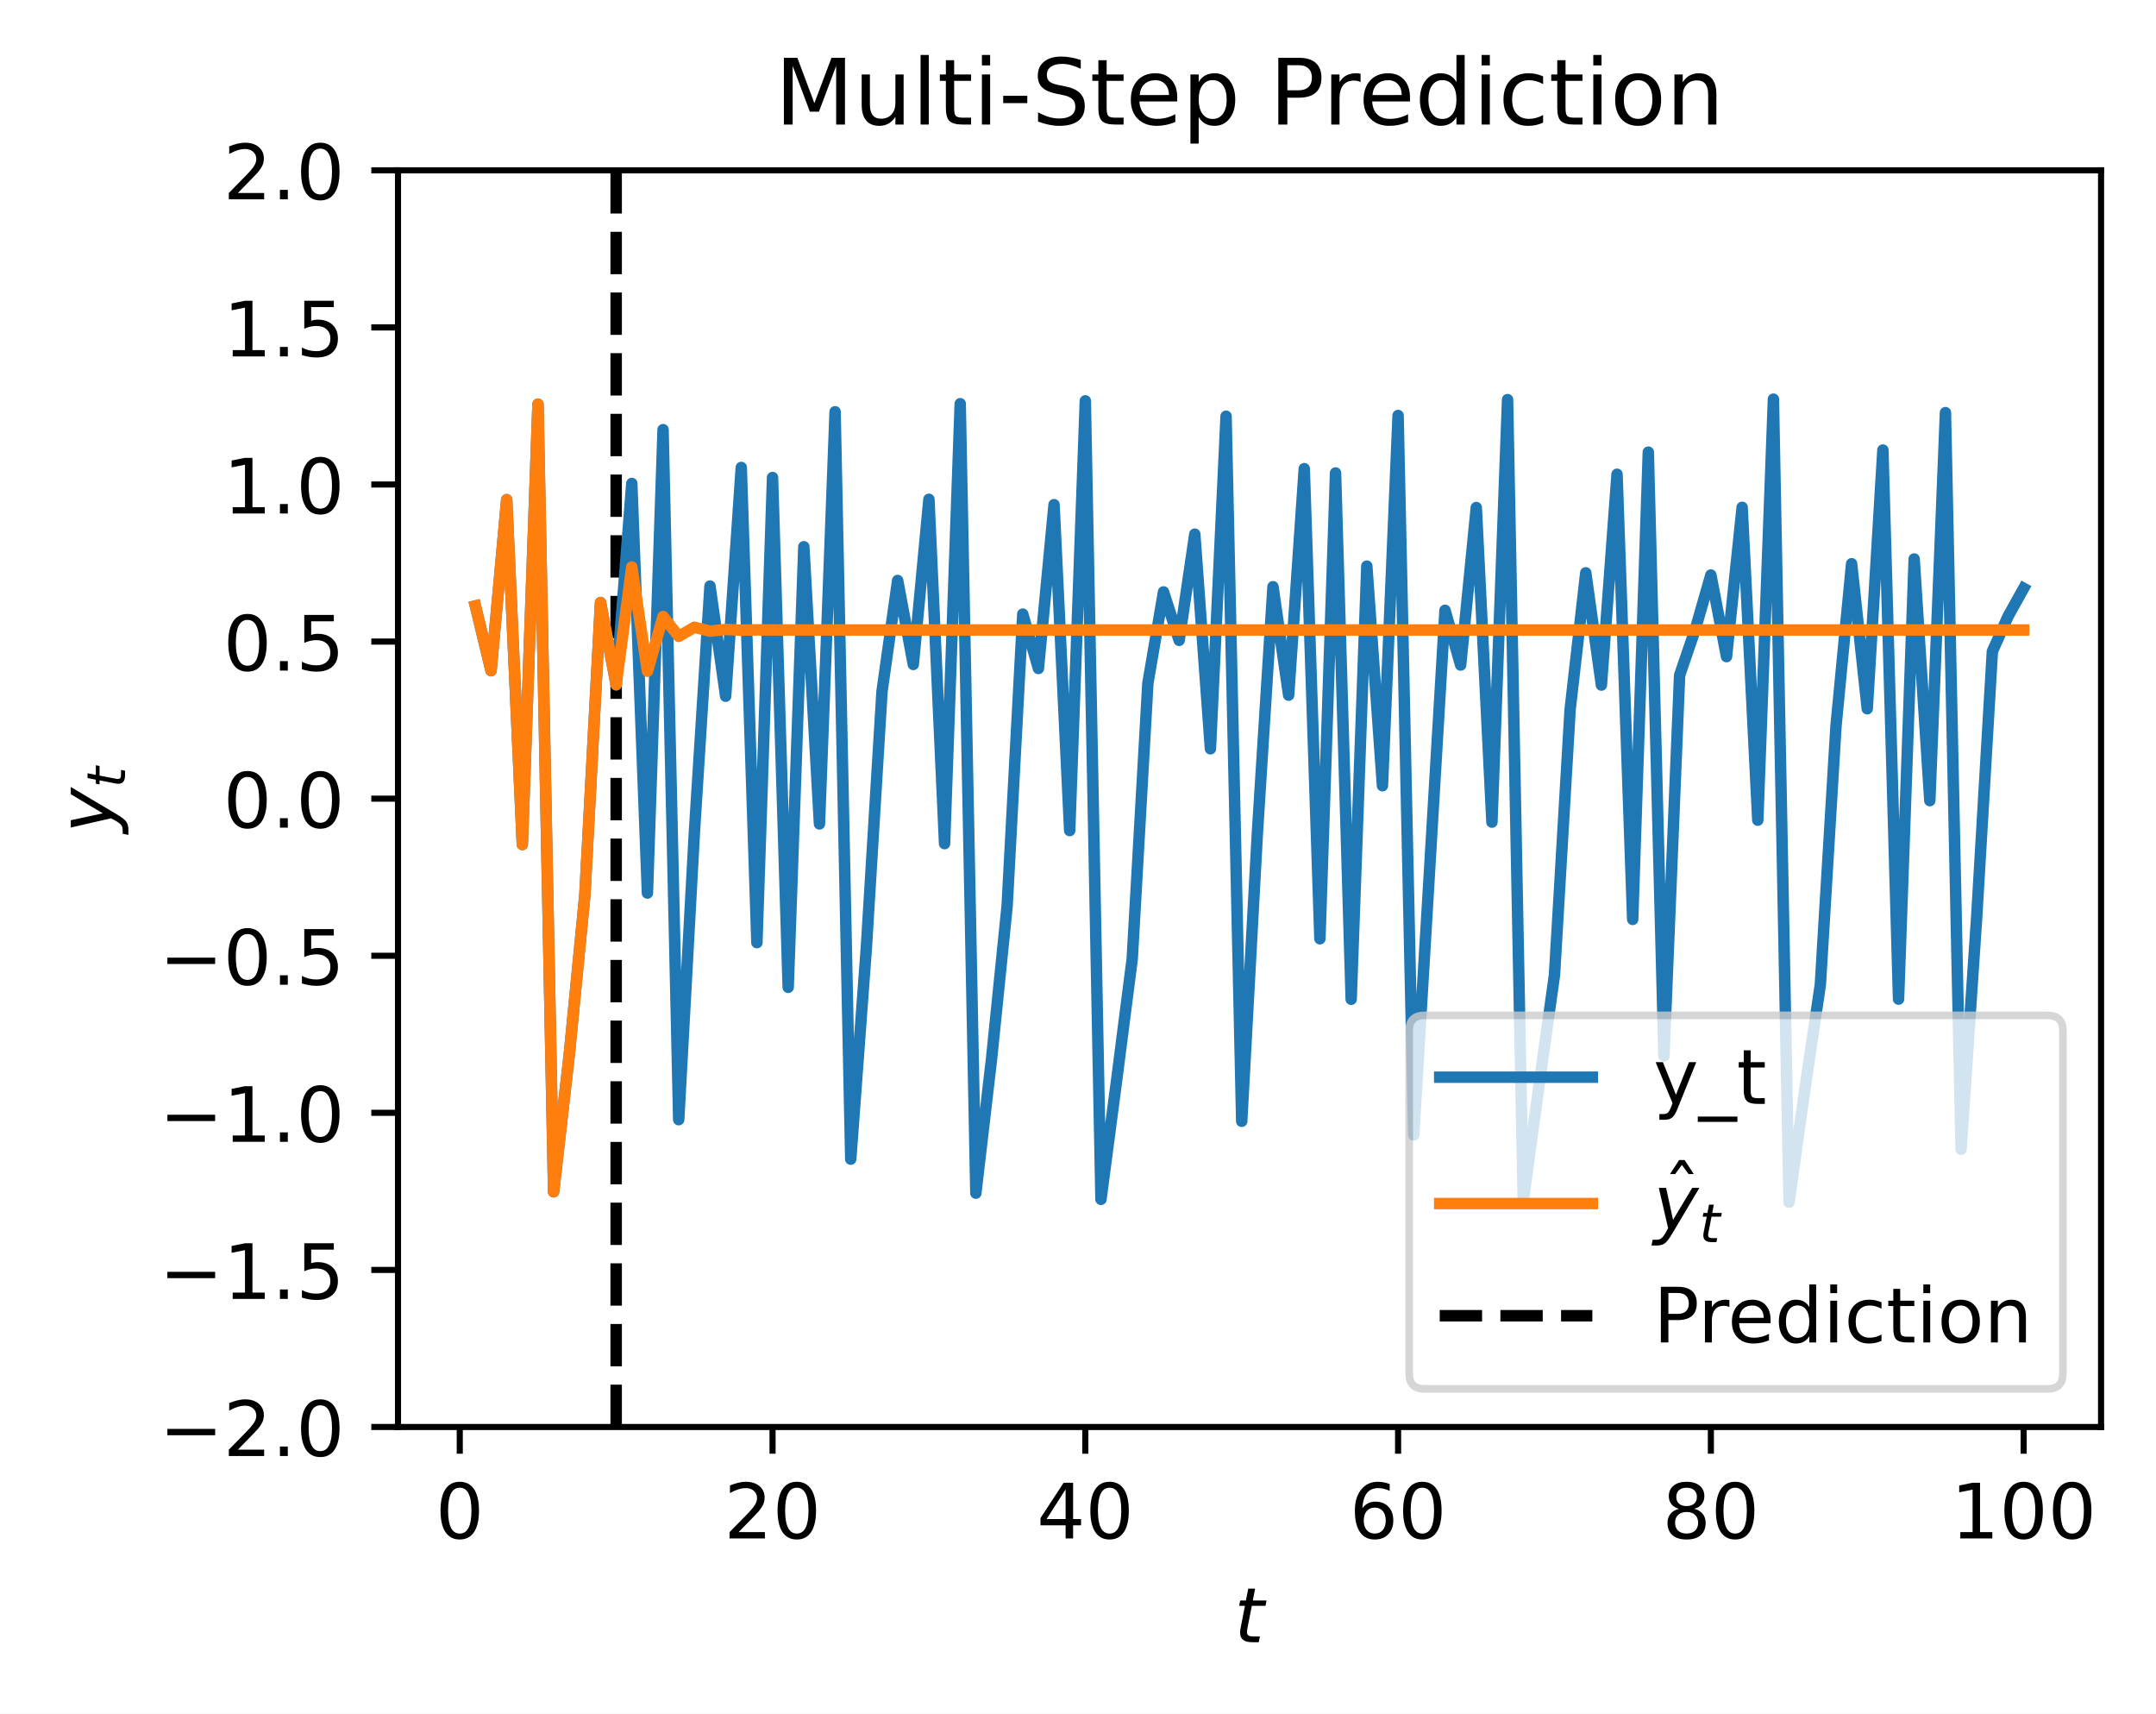
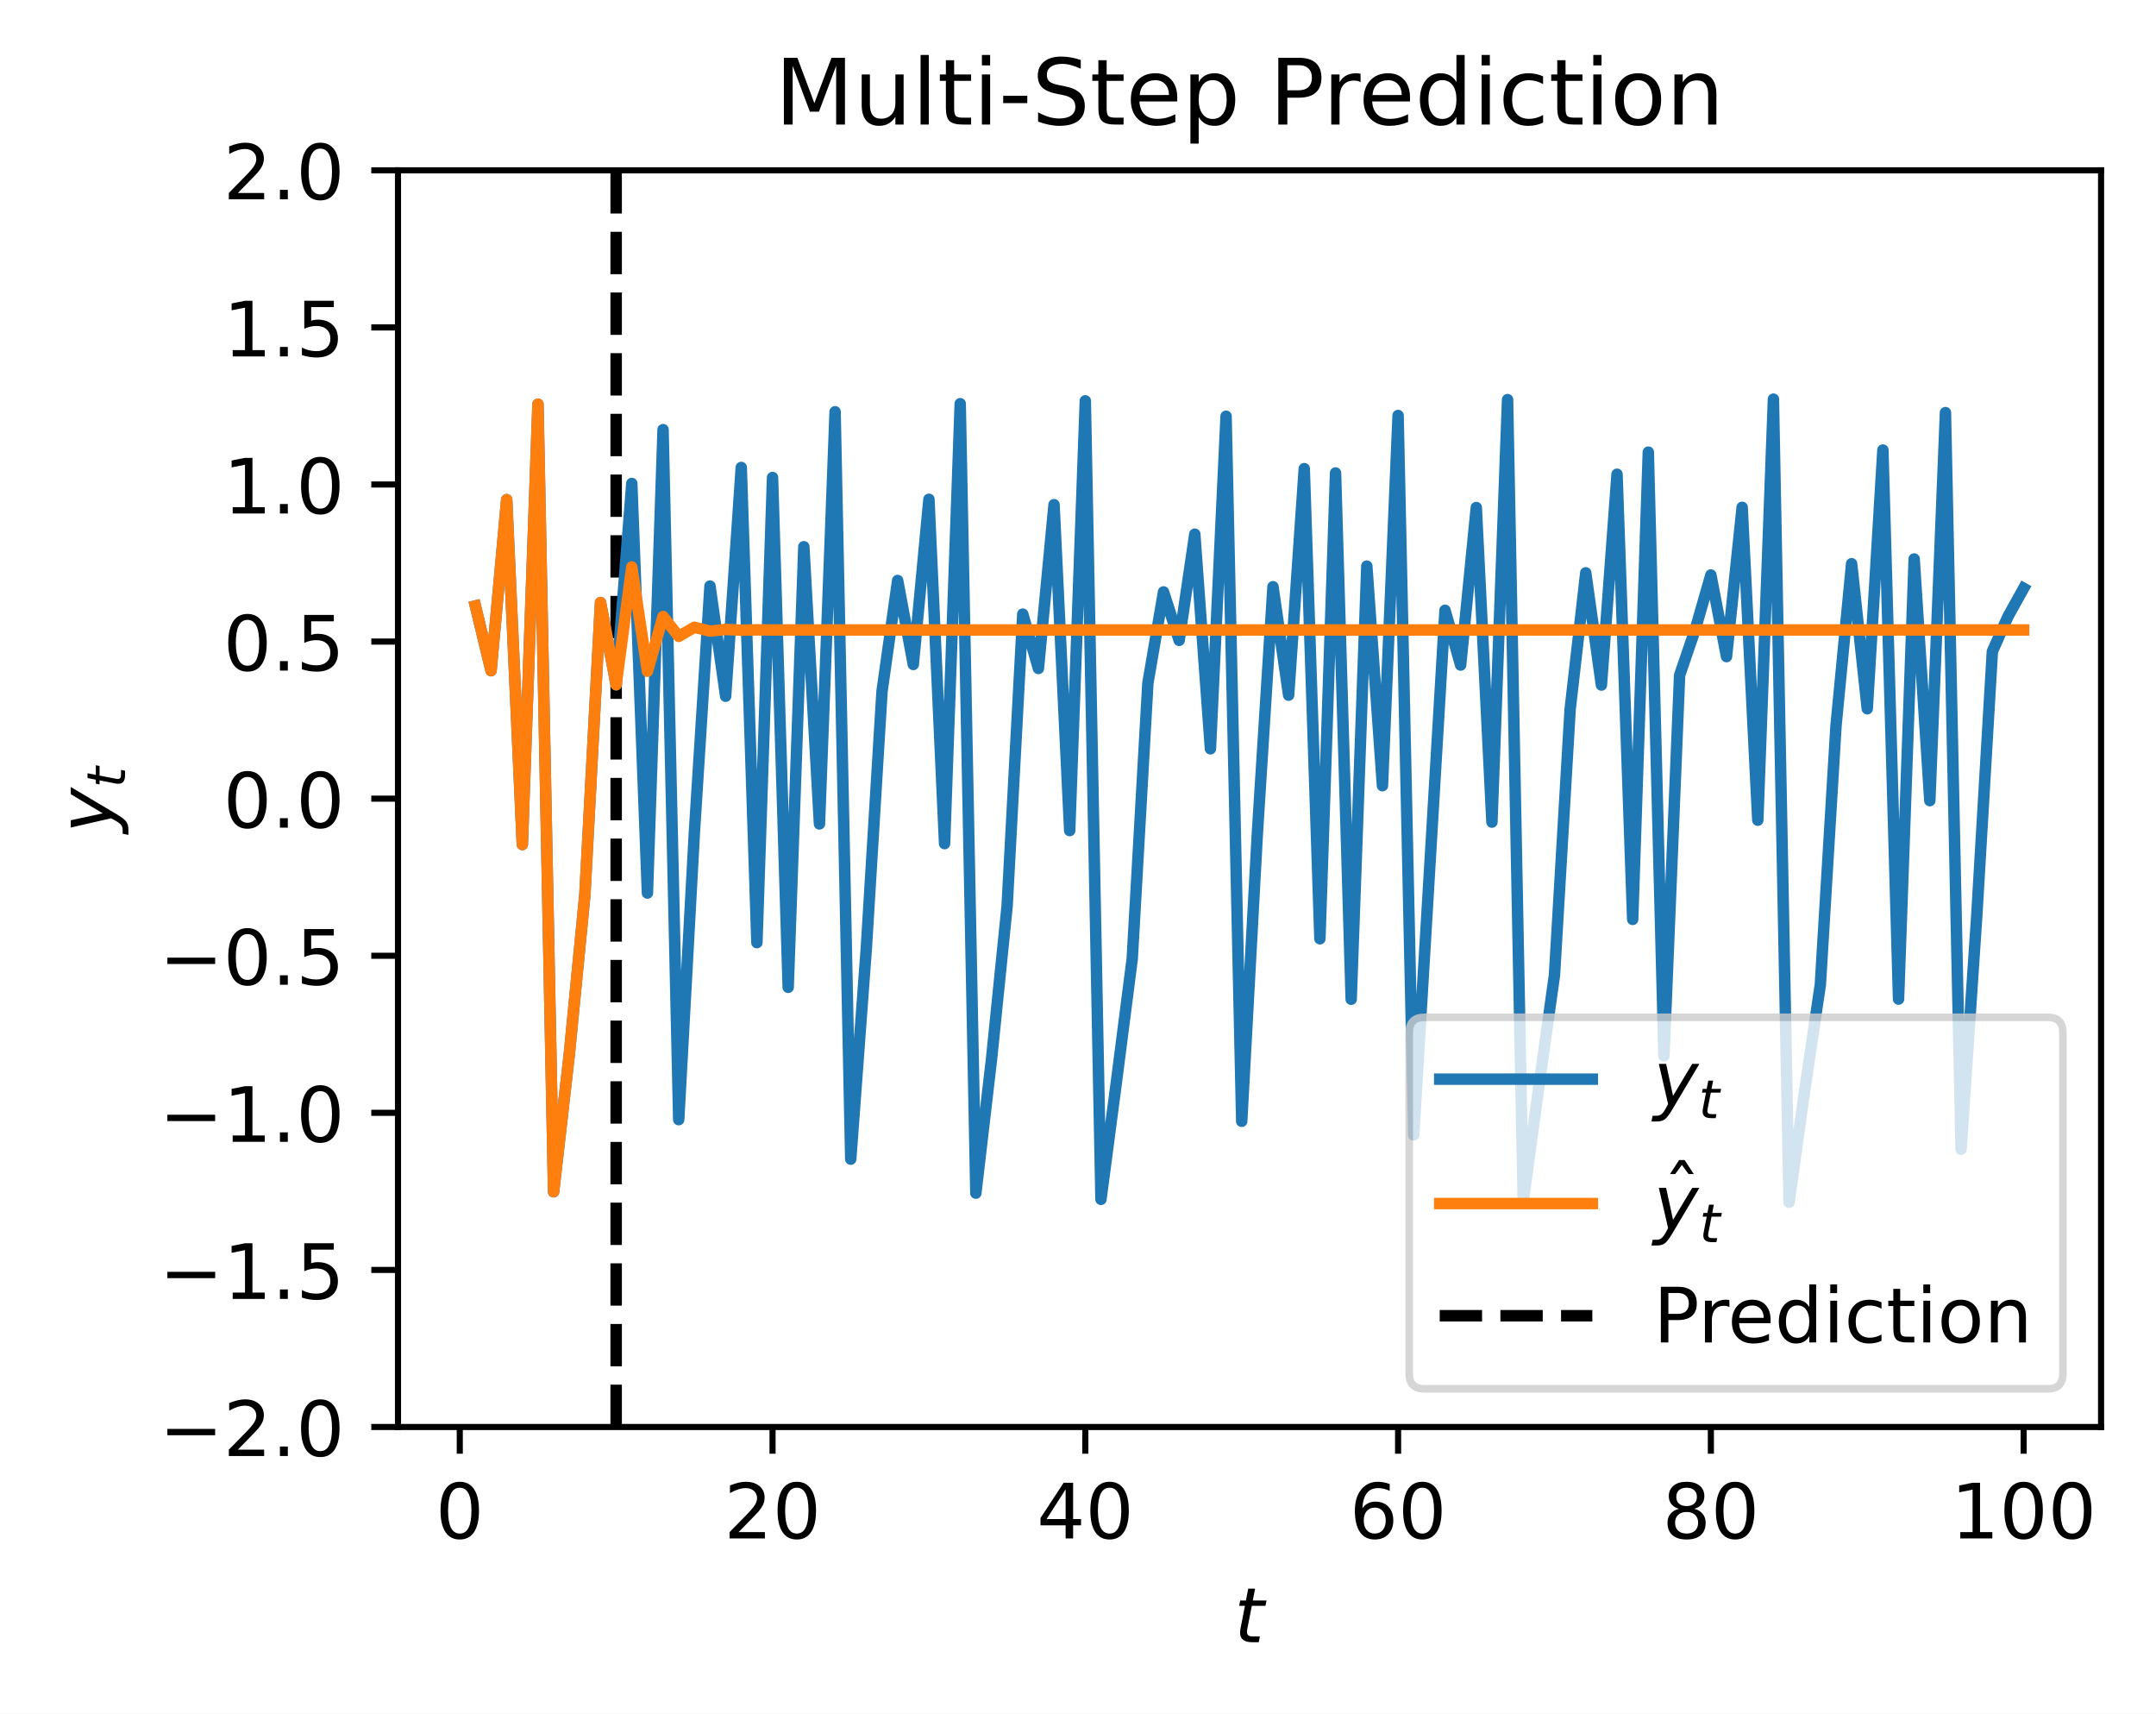
<svg xmlns="http://www.w3.org/2000/svg" xmlns:xlink="http://www.w3.org/1999/xlink" height="224.531pt" version="1.1" viewBox="0 0 282.561 224.531" width="282.561pt">
  <defs>
    <style type="text/css">
*{stroke-linecap:butt;stroke-linejoin:round;}
  </style>
  </defs>
  <g id="figure_1">
    <g id="patch_1">
      <path d="M 0 224.531  L 282.561 224.531  L 282.561 0  L 0 0  z " style="fill:#ffffff;" />
    </g>
    <g id="axes_1">
      <g id="patch_2">
        <path d="M 52.161 186.975  L 275.361 186.975  L 275.361 22.318  L 52.161 22.318  z " style="fill:#ffffff;" />
      </g>
      <g id="matplotlib.axis_1">
        <g id="xtick_1">
          <g id="line2d_1">
            <defs>
-               <path d="M 0 0  L 0 3.5  " id="me795c15f00" style="stroke:#000000;stroke-width:0.8;" />
-             </defs>
-             <g>
-               <use style="stroke:#000000;stroke-width:0.8;" x="60.257" xlink:href="#me795c15f00" y="186.975" />
+               <path d="M 0 0  L 0 3.5  " id="m6d59444523" style="stroke:#000000;stroke-width:0.8;" />
+             </defs>
+             <g>
+               <use style="stroke:#000000;stroke-width:0.8;" x="60.257" xlink:href="#m6d59444523" y="186.975" />
            </g>
          </g>
          <g id="text_1">
            <defs>
              <path d="M 31.781 66.406  Q 24.172 66.406 20.328 58.906  Q 16.5 51.422 16.5 36.375  Q 16.5 21.391 20.328 13.891  Q 24.172 6.391 31.781 6.391  Q 39.453 6.391 43.281 13.891  Q 47.125 21.391 47.125 36.375  Q 47.125 51.422 43.281 58.906  Q 39.453 66.406 31.781 66.406  z M 31.781 74.219  Q 44.047 74.219 50.516 64.516  Q 56.984 54.828 56.984 36.375  Q 56.984 17.969 50.516 8.266  Q 44.047 -1.422 31.781 -1.422  Q 19.531 -1.422 13.062 8.266  Q 6.594 17.969 6.594 36.375  Q 6.594 54.828 13.062 64.516  Q 19.531 74.219 31.781 74.219  z " id="DejaVuSans-48" />
            </defs>
            <g transform="translate(57.07556 201.5734)scale(0.1 -0.1)">
              <use xlink:href="#DejaVuSans-48" />
            </g>
          </g>
        </g>
        <g id="xtick_2">
          <g id="line2d_2">
            <g>
-               <use style="stroke:#000000;stroke-width:0.8;" x="101.249" xlink:href="#me795c15f00" y="186.975" />
+               <use style="stroke:#000000;stroke-width:0.8;" x="101.249" xlink:href="#m6d59444523" y="186.975" />
            </g>
          </g>
          <g id="text_2">
            <defs>
              <path d="M 19.188 8.297  L 53.609 8.297  L 53.609 0  L 7.328 0  L 7.328 8.297  Q 12.938 14.109 22.625 23.891  Q 32.328 33.688 34.812 36.531  Q 39.547 41.844 41.422 45.531  Q 43.312 49.219 43.312 52.781  Q 43.312 58.594 39.234 62.25  Q 35.156 65.922 28.609 65.922  Q 23.969 65.922 18.812 64.312  Q 13.672 62.703 7.812 59.422  L 7.812 69.391  Q 13.766 71.781 18.938 73  Q 24.125 74.219 28.422 74.219  Q 39.75 74.219 46.484 68.547  Q 53.219 62.891 53.219 53.422  Q 53.219 48.922 51.531 44.891  Q 49.859 40.875 45.406 35.406  Q 44.188 33.984 37.641 27.219  Q 31.109 20.453 19.188 8.297  z " id="DejaVuSans-50" />
            </defs>
            <g transform="translate(94.88604 201.5734)scale(0.1 -0.1)">
              <use xlink:href="#DejaVuSans-50" />
              <use x="63.623" xlink:href="#DejaVuSans-48" />
            </g>
          </g>
        </g>
        <g id="xtick_3">
          <g id="line2d_3">
            <g>
-               <use style="stroke:#000000;stroke-width:0.8;" x="142.24" xlink:href="#me795c15f00" y="186.975" />
+               <use style="stroke:#000000;stroke-width:0.8;" x="142.24" xlink:href="#m6d59444523" y="186.975" />
            </g>
          </g>
          <g id="text_3">
            <defs>
              <path d="M 37.797 64.312  L 12.891 25.391  L 37.797 25.391  z M 35.203 72.906  L 47.609 72.906  L 47.609 25.391  L 58.016 25.391  L 58.016 17.188  L 47.609 17.188  L 47.609 0  L 37.797 0  L 37.797 17.188  L 4.891 17.188  L 4.891 26.703  z " id="DejaVuSans-52" />
            </defs>
            <g transform="translate(135.8778 201.5734)scale(0.1 -0.1)">
              <use xlink:href="#DejaVuSans-52" />
              <use x="63.623" xlink:href="#DejaVuSans-48" />
            </g>
          </g>
        </g>
        <g id="xtick_4">
          <g id="line2d_4">
            <g>
-               <use style="stroke:#000000;stroke-width:0.8;" x="183.232" xlink:href="#me795c15f00" y="186.975" />
+               <use style="stroke:#000000;stroke-width:0.8;" x="183.232" xlink:href="#m6d59444523" y="186.975" />
            </g>
          </g>
          <g id="text_4">
            <defs>
              <path d="M 33.016 40.375  Q 26.375 40.375 22.484 35.828  Q 18.609 31.297 18.609 23.391  Q 18.609 15.531 22.484 10.953  Q 26.375 6.391 33.016 6.391  Q 39.656 6.391 43.531 10.953  Q 47.406 15.531 47.406 23.391  Q 47.406 31.297 43.531 35.828  Q 39.656 40.375 33.016 40.375  z M 52.594 71.297  L 52.594 62.312  Q 48.875 64.062 45.094 64.984  Q 41.312 65.922 37.594 65.922  Q 27.828 65.922 22.672 59.328  Q 17.531 52.734 16.797 39.406  Q 19.672 43.656 24.016 45.922  Q 28.375 48.188 33.594 48.188  Q 44.578 48.188 50.953 41.516  Q 57.328 34.859 57.328 23.391  Q 57.328 12.156 50.688 5.359  Q 44.047 -1.422 33.016 -1.422  Q 20.359 -1.422 13.672 8.266  Q 6.984 17.969 6.984 36.375  Q 6.984 53.656 15.188 63.938  Q 23.391 74.219 37.203 74.219  Q 40.922 74.219 44.703 73.484  Q 48.484 72.75 52.594 71.297  z " id="DejaVuSans-54" />
            </defs>
            <g transform="translate(176.8695 201.5734)scale(0.1 -0.1)">
              <use xlink:href="#DejaVuSans-54" />
              <use x="63.623" xlink:href="#DejaVuSans-48" />
            </g>
          </g>
        </g>
        <g id="xtick_5">
          <g id="line2d_5">
            <g>
-               <use style="stroke:#000000;stroke-width:0.8;" x="224.224" xlink:href="#me795c15f00" y="186.975" />
+               <use style="stroke:#000000;stroke-width:0.8;" x="224.224" xlink:href="#m6d59444523" y="186.975" />
            </g>
          </g>
          <g id="text_5">
            <defs>
              <path d="M 31.781 34.625  Q 24.75 34.625 20.719 30.859  Q 16.703 27.094 16.703 20.516  Q 16.703 13.922 20.719 10.156  Q 24.75 6.391 31.781 6.391  Q 38.812 6.391 42.859 10.172  Q 46.922 13.969 46.922 20.516  Q 46.922 27.094 42.891 30.859  Q 38.875 34.625 31.781 34.625  z M 21.922 38.812  Q 15.578 40.375 12.031 44.719  Q 8.5 49.078 8.5 55.328  Q 8.5 64.062 14.719 69.141  Q 20.953 74.219 31.781 74.219  Q 42.672 74.219 48.875 69.141  Q 55.078 64.062 55.078 55.328  Q 55.078 49.078 51.531 44.719  Q 48 40.375 41.703 38.812  Q 48.828 37.156 52.797 32.312  Q 56.781 27.484 56.781 20.516  Q 56.781 9.906 50.312 4.234  Q 43.844 -1.422 31.781 -1.422  Q 19.734 -1.422 13.25 4.234  Q 6.781 9.906 6.781 20.516  Q 6.781 27.484 10.781 32.312  Q 14.797 37.156 21.922 38.812  z M 18.312 54.391  Q 18.312 48.734 21.844 45.562  Q 25.391 42.391 31.781 42.391  Q 38.141 42.391 41.719 45.562  Q 45.312 48.734 45.312 54.391  Q 45.312 60.062 41.719 63.234  Q 38.141 66.406 31.781 66.406  Q 25.391 66.406 21.844 63.234  Q 18.312 60.062 18.312 54.391  z " id="DejaVuSans-56" />
            </defs>
            <g transform="translate(217.8612 201.5734)scale(0.1 -0.1)">
              <use xlink:href="#DejaVuSans-56" />
              <use x="63.623" xlink:href="#DejaVuSans-48" />
            </g>
          </g>
        </g>
        <g id="xtick_6">
          <g id="line2d_6">
            <g>
-               <use style="stroke:#000000;stroke-width:0.8;" x="265.215" xlink:href="#me795c15f00" y="186.975" />
+               <use style="stroke:#000000;stroke-width:0.8;" x="265.215" xlink:href="#m6d59444523" y="186.975" />
            </g>
          </g>
          <g id="text_6">
            <defs>
              <path d="M 12.406 8.297  L 28.516 8.297  L 28.516 63.922  L 10.984 60.406  L 10.984 69.391  L 28.422 72.906  L 38.281 72.906  L 38.281 8.297  L 54.391 8.297  L 54.391 0  L 12.406 0  z " id="DejaVuSans-49" />
            </defs>
            <g transform="translate(255.6717 201.5734)scale(0.1 -0.1)">
              <use xlink:href="#DejaVuSans-49" />
              <use x="63.623" xlink:href="#DejaVuSans-48" />
              <use x="127.246" xlink:href="#DejaVuSans-48" />
            </g>
          </g>
        </g>
        <g id="text_7">
          <defs>
            <path d="M 42.281 54.688  L 40.922 47.703  L 23 47.703  L 17.188 18.016  Q 16.891 16.359 16.75 15.234  Q 16.609 14.109 16.609 13.484  Q 16.609 10.359 18.484 8.938  Q 20.359 7.516 24.516 7.516  L 33.594 7.516  L 32.078 0  L 23.484 0  Q 15.484 0 11.547 3.125  Q 7.625 6.25 7.625 12.594  Q 7.625 13.719 7.766 15.062  Q 7.906 16.406 8.203 18.016  L 14.016 47.703  L 6.391 47.703  L 7.812 54.688  L 15.281 54.688  L 18.312 70.219  L 27.297 70.219  L 24.312 54.688  z " id="DejaVuSans-Oblique-116" />
          </defs>
          <g transform="translate(161.7609 215.2515)scale(0.1 -0.1)">
            <use transform="translate(0 0.78125)" xlink:href="#DejaVuSans-Oblique-116" />
          </g>
        </g>
      </g>
      <g id="matplotlib.axis_2">
        <g id="ytick_1">
          <g id="line2d_7">
            <defs>
-               <path d="M 0 0  L -3.5 0  " id="m6c48a468e1" style="stroke:#000000;stroke-width:0.8;" />
-             </defs>
-             <g>
-               <use style="stroke:#000000;stroke-width:0.8;" x="52.161" xlink:href="#m6c48a468e1" y="186.975" />
+               <path d="M 0 0  L -3.5 0  " id="m9ac0e844f7" style="stroke:#000000;stroke-width:0.8;" />
+             </defs>
+             <g>
+               <use style="stroke:#000000;stroke-width:0.8;" x="52.161" xlink:href="#m9ac0e844f7" y="186.975" />
            </g>
          </g>
          <g id="text_8">
            <defs>
              <path d="M 10.594 35.5  L 73.188 35.5  L 73.188 27.203  L 10.594 27.203  z " id="DejaVuSans-8722" />
              <path d="M 10.688 12.406  L 21 12.406  L 21 0  L 10.688 0  z " id="DejaVuSans-46" />
            </defs>
            <g transform="translate(20.87813 190.7741)scale(0.1 -0.1)">
              <use xlink:href="#DejaVuSans-8722" />
              <use x="83.789" xlink:href="#DejaVuSans-50" />
              <use x="147.412" xlink:href="#DejaVuSans-46" />
              <use x="179.199" xlink:href="#DejaVuSans-48" />
            </g>
          </g>
        </g>
        <g id="ytick_2">
          <g id="line2d_8">
            <g>
-               <use style="stroke:#000000;stroke-width:0.8;" x="52.161" xlink:href="#m6c48a468e1" y="166.393" />
+               <use style="stroke:#000000;stroke-width:0.8;" x="52.161" xlink:href="#m9ac0e844f7" y="166.393" />
            </g>
          </g>
          <g id="text_9">
            <defs>
              <path d="M 10.797 72.906  L 49.516 72.906  L 49.516 64.594  L 19.828 64.594  L 19.828 46.734  Q 21.969 47.469 24.109 47.828  Q 26.266 48.188 28.422 48.188  Q 40.625 48.188 47.75 41.5  Q 54.891 34.812 54.891 23.391  Q 54.891 11.625 47.562 5.094  Q 40.234 -1.422 26.906 -1.422  Q 22.312 -1.422 17.547 -0.641  Q 12.797 0.141 7.719 1.703  L 7.719 11.625  Q 12.109 9.234 16.797 8.062  Q 21.484 6.891 26.703 6.891  Q 35.156 6.891 40.078 11.328  Q 45.016 15.766 45.016 23.391  Q 45.016 31 40.078 35.438  Q 35.156 39.891 26.703 39.891  Q 22.75 39.891 18.812 39.016  Q 14.891 38.141 10.797 36.281  z " id="DejaVuSans-53" />
            </defs>
            <g transform="translate(20.87813 170.192)scale(0.1 -0.1)">
              <use xlink:href="#DejaVuSans-8722" />
              <use x="83.789" xlink:href="#DejaVuSans-49" />
              <use x="147.412" xlink:href="#DejaVuSans-46" />
              <use x="179.199" xlink:href="#DejaVuSans-53" />
            </g>
          </g>
        </g>
        <g id="ytick_3">
          <g id="line2d_9">
            <g>
-               <use style="stroke:#000000;stroke-width:0.8;" x="52.161" xlink:href="#m6c48a468e1" y="145.811" />
+               <use style="stroke:#000000;stroke-width:0.8;" x="52.161" xlink:href="#m9ac0e844f7" y="145.811" />
            </g>
          </g>
          <g id="text_10">
            <g transform="translate(20.87813 149.6099)scale(0.1 -0.1)">
              <use xlink:href="#DejaVuSans-8722" />
              <use x="83.789" xlink:href="#DejaVuSans-49" />
              <use x="147.412" xlink:href="#DejaVuSans-46" />
              <use x="179.199" xlink:href="#DejaVuSans-48" />
            </g>
          </g>
        </g>
        <g id="ytick_4">
          <g id="line2d_10">
            <g>
-               <use style="stroke:#000000;stroke-width:0.8;" x="52.161" xlink:href="#m6c48a468e1" y="125.229" />
+               <use style="stroke:#000000;stroke-width:0.8;" x="52.161" xlink:href="#m9ac0e844f7" y="125.229" />
            </g>
          </g>
          <g id="text_11">
            <g transform="translate(20.87813 129.0278)scale(0.1 -0.1)">
              <use xlink:href="#DejaVuSans-8722" />
              <use x="83.789" xlink:href="#DejaVuSans-48" />
              <use x="147.412" xlink:href="#DejaVuSans-46" />
              <use x="179.199" xlink:href="#DejaVuSans-53" />
            </g>
          </g>
        </g>
        <g id="ytick_5">
          <g id="line2d_11">
            <g>
-               <use style="stroke:#000000;stroke-width:0.8;" x="52.161" xlink:href="#m6c48a468e1" y="104.647" />
+               <use style="stroke:#000000;stroke-width:0.8;" x="52.161" xlink:href="#m9ac0e844f7" y="104.647" />
            </g>
          </g>
          <g id="text_12">
            <g transform="translate(29.25781 108.4457)scale(0.1 -0.1)">
              <use xlink:href="#DejaVuSans-48" />
              <use x="63.623" xlink:href="#DejaVuSans-46" />
              <use x="95.41" xlink:href="#DejaVuSans-48" />
            </g>
          </g>
        </g>
        <g id="ytick_6">
          <g id="line2d_12">
            <g>
-               <use style="stroke:#000000;stroke-width:0.8;" x="52.161" xlink:href="#m6c48a468e1" y="84.064" />
+               <use style="stroke:#000000;stroke-width:0.8;" x="52.161" xlink:href="#m9ac0e844f7" y="84.064" />
            </g>
          </g>
          <g id="text_13">
            <g transform="translate(29.25781 87.86364)scale(0.1 -0.1)">
              <use xlink:href="#DejaVuSans-48" />
              <use x="63.623" xlink:href="#DejaVuSans-46" />
              <use x="95.41" xlink:href="#DejaVuSans-53" />
            </g>
          </g>
        </g>
        <g id="ytick_7">
          <g id="line2d_13">
            <g>
-               <use style="stroke:#000000;stroke-width:0.8;" x="52.161" xlink:href="#m6c48a468e1" y="63.482" />
+               <use style="stroke:#000000;stroke-width:0.8;" x="52.161" xlink:href="#m9ac0e844f7" y="63.482" />
            </g>
          </g>
          <g id="text_14">
            <g transform="translate(29.25781 67.28154)scale(0.1 -0.1)">
              <use xlink:href="#DejaVuSans-49" />
              <use x="63.623" xlink:href="#DejaVuSans-46" />
              <use x="95.41" xlink:href="#DejaVuSans-48" />
            </g>
          </g>
        </g>
        <g id="ytick_8">
          <g id="line2d_14">
            <g>
-               <use style="stroke:#000000;stroke-width:0.8;" x="52.161" xlink:href="#m6c48a468e1" y="42.9" />
+               <use style="stroke:#000000;stroke-width:0.8;" x="52.161" xlink:href="#m9ac0e844f7" y="42.9" />
            </g>
          </g>
          <g id="text_15">
            <g transform="translate(29.25781 46.69944)scale(0.1 -0.1)">
              <use xlink:href="#DejaVuSans-49" />
              <use x="63.623" xlink:href="#DejaVuSans-46" />
              <use x="95.41" xlink:href="#DejaVuSans-53" />
            </g>
          </g>
        </g>
        <g id="ytick_9">
          <g id="line2d_15">
            <g>
-               <use style="stroke:#000000;stroke-width:0.8;" x="52.161" xlink:href="#m6c48a468e1" y="22.318" />
+               <use style="stroke:#000000;stroke-width:0.8;" x="52.161" xlink:href="#m9ac0e844f7" y="22.318" />
            </g>
          </g>
          <g id="text_16">
            <g transform="translate(29.25781 26.11734)scale(0.1 -0.1)">
              <use xlink:href="#DejaVuSans-50" />
              <use x="63.623" xlink:href="#DejaVuSans-46" />
              <use x="95.41" xlink:href="#DejaVuSans-48" />
            </g>
          </g>
        </g>
        <g id="text_17">
          <defs>
            <path d="M 24.812 -5.078  Q 18.562 -15.578 14.625 -18.188  Q 10.688 -20.797 4.594 -20.797  L -2.484 -20.797  L -0.984 -13.281  L 4.203 -13.281  Q 7.953 -13.281 10.594 -11.234  Q 13.234 -9.188 16.5 -3.219  L 19.281 2  L 7.172 54.688  L 16.703 54.688  L 25.781 12.797  L 50.875 54.688  L 60.297 54.688  z " id="DejaVuSans-Oblique-121" />
          </defs>
          <g transform="translate(14.77812 109.1465)rotate(-90)scale(0.1 -0.1)">
            <use transform="translate(0 0.3125)" xlink:href="#DejaVuSans-Oblique-121" />
            <use transform="translate(59.17969 -16.09375)scale(0.7)" xlink:href="#DejaVuSans-Oblique-116" />
          </g>
        </g>
      </g>
      <g id="LineCollection_1">
-         <path clip-path="url(#p3929f4de3c)" d="M 80.753 186.975  L 80.753 22.318  " style="fill:none;stroke:#000000;stroke-dasharray:5.55,2.4;stroke-dashoffset:0;stroke-width:1.5;" />
+         <path clip-path="url(#pbc40aa368b)" d="M 80.753 186.975  L 80.753 22.318  " style="fill:none;stroke:#000000;stroke-dasharray:5.55,2.4;stroke-dashoffset:0;stroke-width:1.5;" />
      </g>
      <g id="line2d_16">
-         <path clip-path="url(#p3929f4de3c)" d="M 62.306 79.402  L 64.356 87.881  L 66.406 65.469  L 68.455 110.654  L 70.505 52.956  L 72.554 156.155  L 74.604 138.208  L 76.653 117.243  L 78.703 78.948  L 80.753 89.723  L 82.802 63.347  L 84.852 117.014  L 86.901 56.294  L 88.951 146.706  L 91.001 109.14  L 93.05 76.787  L 95.1 91.228  L 97.149 61.248  L 99.199 123.511  L 101.249 62.566  L 103.298 129.365  L 105.348 71.638  L 107.397 107.954  L 109.447 53.952  L 111.496 151.879  L 113.546 124.148  L 115.596 90.586  L 117.645 76.057  L 119.695 87.063  L 121.744 65.42  L 123.794 110.539  L 125.844 52.895  L 127.893 156.335  L 129.943 138.824  L 131.992 118.715  L 134.042 80.467  L 136.092 87.587  L 138.141 66.126  L 140.191 108.829  L 142.24 52.521  L 144.29 157.144  L 146.339 141.578  L 148.389 125.618  L 150.439 89.519  L 152.488 77.556  L 154.538 83.904  L 156.587 69.989  L 158.637 98.111  L 160.687 54.538  L 162.736 146.918  L 164.786 109.221  L 166.835 76.875  L 168.885 91.085  L 170.934 61.406  L 172.984 123.003  L 175.034 61.971  L 177.083 130.93  L 179.133 74.174  L 181.182 102.948  L 183.232 54.439  L 185.282 148.706  L 187.331 114.443  L 189.381 79.964  L 191.43 87.141  L 193.48 66.5  L 195.53 107.719  L 197.579 52.36  L 199.629 157.385  L 201.678 142.391  L 203.728 127.755  L 205.777 92.967  L 207.827 75.054  L 209.877 89.761  L 211.926 62.14  L 213.976 120.466  L 216.025 59.241  L 218.075 138.344  L 220.125 88.48  L 222.174 82.48  L 224.224 75.343  L 226.273 86.036  L 228.323 66.471  L 230.373 107.466  L 232.422 52.3  L 234.472 157.522  L 236.521 142.864  L 238.571 129.018  L 240.62 95.149  L 242.67 73.862  L 244.72 92.865  L 246.769 58.968  L 248.819 130.912  L 250.868 73.241  L 252.918 104.906  L 254.968 54.063  L 257.017 150.582  L 259.067 120.071  L 261.116 85.354  L 263.166 80.768  L 265.215 77.087  " style="fill:none;stroke:#1f77b4;stroke-linecap:square;stroke-width:1.5;" />
+         <path clip-path="url(#pbc40aa368b)" d="M 62.306 79.402  L 64.356 87.881  L 66.406 65.469  L 68.455 110.654  L 70.505 52.956  L 72.554 156.155  L 74.604 138.208  L 76.653 117.243  L 78.703 78.948  L 80.753 89.723  L 82.802 63.347  L 84.852 117.014  L 86.901 56.294  L 88.951 146.706  L 91.001 109.14  L 93.05 76.787  L 95.1 91.228  L 97.149 61.248  L 99.199 123.511  L 101.249 62.566  L 103.298 129.365  L 105.348 71.638  L 107.397 107.954  L 109.447 53.952  L 111.496 151.879  L 113.546 124.148  L 115.596 90.586  L 117.645 76.057  L 119.695 87.063  L 121.744 65.42  L 123.794 110.539  L 125.844 52.895  L 127.893 156.335  L 129.943 138.824  L 131.992 118.715  L 134.042 80.467  L 136.092 87.587  L 138.141 66.126  L 140.191 108.829  L 142.24 52.521  L 144.29 157.144  L 146.339 141.578  L 148.389 125.618  L 150.439 89.519  L 152.488 77.556  L 154.538 83.904  L 156.587 69.989  L 158.637 98.111  L 160.687 54.538  L 162.736 146.918  L 164.786 109.221  L 166.835 76.875  L 168.885 91.085  L 170.934 61.406  L 172.984 123.003  L 175.034 61.971  L 177.083 130.93  L 179.133 74.174  L 181.182 102.948  L 183.232 54.439  L 185.282 148.706  L 187.331 114.443  L 189.381 79.964  L 191.43 87.141  L 193.48 66.5  L 195.53 107.719  L 197.579 52.36  L 199.629 157.385  L 201.678 142.391  L 203.728 127.755  L 205.777 92.967  L 207.827 75.054  L 209.877 89.761  L 211.926 62.14  L 213.976 120.466  L 216.025 59.241  L 218.075 138.344  L 220.125 88.48  L 222.174 82.48  L 224.224 75.343  L 226.273 86.036  L 228.323 66.471  L 230.373 107.466  L 232.422 52.3  L 234.472 157.522  L 236.521 142.864  L 238.571 129.018  L 240.62 95.149  L 242.67 73.862  L 244.72 92.865  L 246.769 58.968  L 248.819 130.912  L 250.868 73.241  L 252.918 104.906  L 254.968 54.063  L 257.017 150.582  L 259.067 120.071  L 261.116 85.354  L 263.166 80.768  L 265.215 77.087  " style="fill:none;stroke:#1f77b4;stroke-linecap:square;stroke-width:1.5;" />
      </g>
      <g id="line2d_17">
-         <path clip-path="url(#p3929f4de3c)" d="M 62.306 79.402  L 64.356 87.881  L 66.406 65.469  L 68.455 110.654  L 70.505 52.956  L 72.554 156.155  L 74.604 138.208  L 76.653 117.243  L 78.703 78.948  L 80.753 89.723  L 82.802 74.288  L 84.852 87.957  L 86.901 80.782  L 88.951 83.383  L 91.001 82.187  L 93.05 82.698  L 95.1 82.472  L 97.149 82.571  L 99.199 82.527  L 101.249 82.546  L 103.298 82.538  L 105.348 82.542  L 107.397 82.54  L 109.447 82.541  L 111.496 82.54  L 113.546 82.541  L 115.596 82.54  L 117.645 82.54  L 119.695 82.54  L 121.744 82.54  L 123.794 82.54  L 125.844 82.54  L 127.893 82.54  L 129.943 82.54  L 131.992 82.54  L 134.042 82.54  L 136.092 82.54  L 138.141 82.54  L 140.191 82.54  L 142.24 82.54  L 144.29 82.54  L 146.339 82.54  L 148.389 82.54  L 150.439 82.54  L 152.488 82.54  L 154.538 82.54  L 156.587 82.54  L 158.637 82.54  L 160.687 82.54  L 162.736 82.54  L 164.786 82.54  L 166.835 82.54  L 168.885 82.54  L 170.934 82.54  L 172.984 82.54  L 175.034 82.54  L 177.083 82.54  L 179.133 82.54  L 181.182 82.54  L 183.232 82.54  L 185.282 82.54  L 187.331 82.54  L 189.381 82.54  L 191.43 82.54  L 193.48 82.54  L 195.53 82.54  L 197.579 82.54  L 199.629 82.54  L 201.678 82.54  L 203.728 82.54  L 205.777 82.54  L 207.827 82.54  L 209.877 82.54  L 211.926 82.54  L 213.976 82.54  L 216.025 82.54  L 218.075 82.54  L 220.125 82.54  L 222.174 82.54  L 224.224 82.54  L 226.273 82.54  L 228.323 82.54  L 230.373 82.54  L 232.422 82.54  L 234.472 82.54  L 236.521 82.54  L 238.571 82.54  L 240.62 82.54  L 242.67 82.54  L 244.72 82.54  L 246.769 82.54  L 248.819 82.54  L 250.868 82.54  L 252.918 82.54  L 254.968 82.54  L 257.017 82.54  L 259.067 82.54  L 261.116 82.54  L 263.166 82.54  L 265.215 82.54  " style="fill:none;stroke:#ff7f0e;stroke-linecap:square;stroke-width:1.5;" />
+         <path clip-path="url(#pbc40aa368b)" d="M 62.306 79.402  L 64.356 87.881  L 66.406 65.469  L 68.455 110.654  L 70.505 52.956  L 72.554 156.155  L 74.604 138.208  L 76.653 117.243  L 78.703 78.948  L 80.753 89.723  L 82.802 74.288  L 84.852 87.957  L 86.901 80.782  L 88.951 83.383  L 91.001 82.187  L 93.05 82.698  L 95.1 82.472  L 97.149 82.571  L 99.199 82.527  L 101.249 82.546  L 103.298 82.538  L 105.348 82.542  L 107.397 82.54  L 109.447 82.541  L 111.496 82.54  L 113.546 82.541  L 115.596 82.54  L 117.645 82.54  L 119.695 82.54  L 121.744 82.54  L 123.794 82.54  L 125.844 82.54  L 127.893 82.54  L 129.943 82.54  L 131.992 82.54  L 134.042 82.54  L 136.092 82.54  L 138.141 82.54  L 140.191 82.54  L 142.24 82.54  L 144.29 82.54  L 146.339 82.54  L 148.389 82.54  L 150.439 82.54  L 152.488 82.54  L 154.538 82.54  L 156.587 82.54  L 158.637 82.54  L 160.687 82.54  L 162.736 82.54  L 164.786 82.54  L 166.835 82.54  L 168.885 82.54  L 170.934 82.54  L 172.984 82.54  L 175.034 82.54  L 177.083 82.54  L 179.133 82.54  L 181.182 82.54  L 183.232 82.54  L 185.282 82.54  L 187.331 82.54  L 189.381 82.54  L 191.43 82.54  L 193.48 82.54  L 195.53 82.54  L 197.579 82.54  L 199.629 82.54  L 201.678 82.54  L 203.728 82.54  L 205.777 82.54  L 207.827 82.54  L 209.877 82.54  L 211.926 82.54  L 213.976 82.54  L 216.025 82.54  L 218.075 82.54  L 220.125 82.54  L 222.174 82.54  L 224.224 82.54  L 226.273 82.54  L 228.323 82.54  L 230.373 82.54  L 232.422 82.54  L 234.472 82.54  L 236.521 82.54  L 238.571 82.54  L 240.62 82.54  L 242.67 82.54  L 244.72 82.54  L 246.769 82.54  L 248.819 82.54  L 250.868 82.54  L 252.918 82.54  L 254.968 82.54  L 257.017 82.54  L 259.067 82.54  L 261.116 82.54  L 263.166 82.54  L 265.215 82.54  " style="fill:none;stroke:#ff7f0e;stroke-linecap:square;stroke-width:1.5;" />
      </g>
      <g id="patch_3">
        <path d="M 52.161 186.975  L 52.161 22.318  " style="fill:none;stroke:#000000;stroke-linecap:square;stroke-linejoin:miter;stroke-width:0.8;" />
      </g>
      <g id="patch_4">
        <path d="M 275.361 186.975  L 275.361 22.318  " style="fill:none;stroke:#000000;stroke-linecap:square;stroke-linejoin:miter;stroke-width:0.8;" />
      </g>
      <g id="patch_5">
        <path d="M 52.161 186.975  L 275.361 186.975  " style="fill:none;stroke:#000000;stroke-linecap:square;stroke-linejoin:miter;stroke-width:0.8;" />
      </g>
      <g id="patch_6">
        <path d="M 52.161 22.318  L 275.361 22.318  " style="fill:none;stroke:#000000;stroke-linecap:square;stroke-linejoin:miter;stroke-width:0.8;" />
      </g>
      <g id="text_18">
        <defs>
          <path d="M 9.812 72.906  L 24.516 72.906  L 43.109 23.297  L 61.812 72.906  L 76.516 72.906  L 76.516 0  L 66.891 0  L 66.891 64.016  L 48.094 14.016  L 38.188 14.016  L 19.391 64.016  L 19.391 0  L 9.812 0  z " id="DejaVuSans-77" />
          <path d="M 8.5 21.578  L 8.5 54.688  L 17.484 54.688  L 17.484 21.922  Q 17.484 14.156 20.5 10.266  Q 23.531 6.391 29.594 6.391  Q 36.859 6.391 41.078 11.031  Q 45.312 15.672 45.312 23.688  L 45.312 54.688  L 54.297 54.688  L 54.297 0  L 45.312 0  L 45.312 8.406  Q 42.047 3.422 37.719 1  Q 33.406 -1.422 27.688 -1.422  Q 18.266 -1.422 13.375 4.438  Q 8.5 10.297 8.5 21.578  z M 31.109 56  z " id="DejaVuSans-117" />
          <path d="M 9.422 75.984  L 18.406 75.984  L 18.406 0  L 9.422 0  z " id="DejaVuSans-108" />
          <path d="M 18.312 70.219  L 18.312 54.688  L 36.812 54.688  L 36.812 47.703  L 18.312 47.703  L 18.312 18.016  Q 18.312 11.328 20.141 9.422  Q 21.969 7.516 27.594 7.516  L 36.812 7.516  L 36.812 0  L 27.594 0  Q 17.188 0 13.234 3.875  Q 9.281 7.766 9.281 18.016  L 9.281 47.703  L 2.688 47.703  L 2.688 54.688  L 9.281 54.688  L 9.281 70.219  z " id="DejaVuSans-116" />
          <path d="M 9.422 54.688  L 18.406 54.688  L 18.406 0  L 9.422 0  z M 9.422 75.984  L 18.406 75.984  L 18.406 64.594  L 9.422 64.594  z " id="DejaVuSans-105" />
          <path d="M 4.891 31.391  L 31.203 31.391  L 31.203 23.391  L 4.891 23.391  z " id="DejaVuSans-45" />
          <path d="M 53.516 70.516  L 53.516 60.891  Q 47.906 63.578 42.922 64.891  Q 37.938 66.219 33.297 66.219  Q 25.25 66.219 20.875 63.094  Q 16.5 59.969 16.5 54.203  Q 16.5 49.359 19.406 46.891  Q 22.312 44.438 30.422 42.922  L 36.375 41.703  Q 47.406 39.594 52.656 34.297  Q 57.906 29 57.906 20.125  Q 57.906 9.516 50.797 4.047  Q 43.703 -1.422 29.984 -1.422  Q 24.812 -1.422 18.969 -0.25  Q 13.141 0.922 6.891 3.219  L 6.891 13.375  Q 12.891 10.016 18.656 8.297  Q 24.422 6.594 29.984 6.594  Q 38.422 6.594 43.016 9.906  Q 47.609 13.234 47.609 19.391  Q 47.609 24.75 44.312 27.781  Q 41.016 30.812 33.5 32.328  L 27.484 33.5  Q 16.453 35.688 11.516 40.375  Q 6.594 45.062 6.594 53.422  Q 6.594 63.094 13.406 68.656  Q 20.219 74.219 32.172 74.219  Q 37.312 74.219 42.625 73.281  Q 47.953 72.359 53.516 70.516  z " id="DejaVuSans-83" />
          <path d="M 56.203 29.594  L 56.203 25.203  L 14.891 25.203  Q 15.484 15.922 20.484 11.062  Q 25.484 6.203 34.422 6.203  Q 39.594 6.203 44.453 7.469  Q 49.312 8.734 54.109 11.281  L 54.109 2.781  Q 49.266 0.734 44.188 -0.344  Q 39.109 -1.422 33.891 -1.422  Q 20.797 -1.422 13.156 6.188  Q 5.516 13.812 5.516 26.812  Q 5.516 40.234 12.766 48.109  Q 20.016 56 32.328 56  Q 43.359 56 49.781 48.891  Q 56.203 41.797 56.203 29.594  z M 47.219 32.234  Q 47.125 39.594 43.094 43.984  Q 39.062 48.391 32.422 48.391  Q 24.906 48.391 20.391 44.141  Q 15.875 39.891 15.188 32.172  z " id="DejaVuSans-101" />
          <path d="M 18.109 8.203  L 18.109 -20.797  L 9.078 -20.797  L 9.078 54.688  L 18.109 54.688  L 18.109 46.391  Q 20.953 51.266 25.266 53.625  Q 29.594 56 35.594 56  Q 45.562 56 51.781 48.094  Q 58.016 40.188 58.016 27.297  Q 58.016 14.406 51.781 6.484  Q 45.562 -1.422 35.594 -1.422  Q 29.594 -1.422 25.266 0.953  Q 20.953 3.328 18.109 8.203  z M 48.688 27.297  Q 48.688 37.203 44.609 42.844  Q 40.531 48.484 33.406 48.484  Q 26.266 48.484 22.188 42.844  Q 18.109 37.203 18.109 27.297  Q 18.109 17.391 22.188 11.75  Q 26.266 6.109 33.406 6.109  Q 40.531 6.109 44.609 11.75  Q 48.688 17.391 48.688 27.297  z " id="DejaVuSans-112" />
          <path id="DejaVuSans-32" />
          <path d="M 19.672 64.797  L 19.672 37.406  L 32.078 37.406  Q 38.969 37.406 42.719 40.969  Q 46.484 44.531 46.484 51.125  Q 46.484 57.672 42.719 61.234  Q 38.969 64.797 32.078 64.797  z M 9.812 72.906  L 32.078 72.906  Q 44.344 72.906 50.609 67.359  Q 56.891 61.812 56.891 51.125  Q 56.891 40.328 50.609 34.812  Q 44.344 29.297 32.078 29.297  L 19.672 29.297  L 19.672 0  L 9.812 0  z " id="DejaVuSans-80" />
          <path d="M 41.109 46.297  Q 39.594 47.172 37.812 47.578  Q 36.031 48 33.891 48  Q 26.266 48 22.188 43.047  Q 18.109 38.094 18.109 28.812  L 18.109 0  L 9.078 0  L 9.078 54.688  L 18.109 54.688  L 18.109 46.188  Q 20.953 51.172 25.484 53.578  Q 30.031 56 36.531 56  Q 37.453 56 38.578 55.875  Q 39.703 55.766 41.062 55.516  z " id="DejaVuSans-114" />
          <path d="M 45.406 46.391  L 45.406 75.984  L 54.391 75.984  L 54.391 0  L 45.406 0  L 45.406 8.203  Q 42.578 3.328 38.25 0.953  Q 33.938 -1.422 27.875 -1.422  Q 17.969 -1.422 11.734 6.484  Q 5.516 14.406 5.516 27.297  Q 5.516 40.188 11.734 48.094  Q 17.969 56 27.875 56  Q 33.938 56 38.25 53.625  Q 42.578 51.266 45.406 46.391  z M 14.797 27.297  Q 14.797 17.391 18.875 11.75  Q 22.953 6.109 30.078 6.109  Q 37.203 6.109 41.297 11.75  Q 45.406 17.391 45.406 27.297  Q 45.406 37.203 41.297 42.844  Q 37.203 48.484 30.078 48.484  Q 22.953 48.484 18.875 42.844  Q 14.797 37.203 14.797 27.297  z " id="DejaVuSans-100" />
          <path d="M 48.781 52.594  L 48.781 44.188  Q 44.969 46.297 41.141 47.344  Q 37.312 48.391 33.406 48.391  Q 24.656 48.391 19.812 42.844  Q 14.984 37.312 14.984 27.297  Q 14.984 17.281 19.812 11.734  Q 24.656 6.203 33.406 6.203  Q 37.312 6.203 41.141 7.25  Q 44.969 8.297 48.781 10.406  L 48.781 2.094  Q 45.016 0.344 40.984 -0.531  Q 36.969 -1.422 32.422 -1.422  Q 20.062 -1.422 12.781 6.344  Q 5.516 14.109 5.516 27.297  Q 5.516 40.672 12.859 48.328  Q 20.219 56 33.016 56  Q 37.156 56 41.109 55.141  Q 45.062 54.297 48.781 52.594  z " id="DejaVuSans-99" />
          <path d="M 30.609 48.391  Q 23.391 48.391 19.188 42.75  Q 14.984 37.109 14.984 27.297  Q 14.984 17.484 19.156 11.844  Q 23.344 6.203 30.609 6.203  Q 37.797 6.203 41.984 11.859  Q 46.188 17.531 46.188 27.297  Q 46.188 37.016 41.984 42.703  Q 37.797 48.391 30.609 48.391  z M 30.609 56  Q 42.328 56 49.016 48.375  Q 55.719 40.766 55.719 27.297  Q 55.719 13.875 49.016 6.219  Q 42.328 -1.422 30.609 -1.422  Q 18.844 -1.422 12.172 6.219  Q 5.516 13.875 5.516 27.297  Q 5.516 40.766 12.172 48.375  Q 18.844 56 30.609 56  z " id="DejaVuSans-111" />
          <path d="M 54.891 33.016  L 54.891 0  L 45.906 0  L 45.906 32.719  Q 45.906 40.484 42.875 44.328  Q 39.844 48.188 33.797 48.188  Q 26.516 48.188 22.312 43.547  Q 18.109 38.922 18.109 30.906  L 18.109 0  L 9.078 0  L 9.078 54.688  L 18.109 54.688  L 18.109 46.188  Q 21.344 51.125 25.703 53.562  Q 30.078 56 35.797 56  Q 45.219 56 50.047 50.172  Q 54.891 44.344 54.891 33.016  z " id="DejaVuSans-110" />
        </defs>
        <g transform="translate(101.5578 16.31812)scale(0.12 -0.12)">
          <use xlink:href="#DejaVuSans-77" />
          <use x="86.279" xlink:href="#DejaVuSans-117" />
          <use x="149.658" xlink:href="#DejaVuSans-108" />
          <use x="177.441" xlink:href="#DejaVuSans-116" />
          <use x="216.65" xlink:href="#DejaVuSans-105" />
          <use x="244.434" xlink:href="#DejaVuSans-45" />
          <use x="280.518" xlink:href="#DejaVuSans-83" />
          <use x="343.994" xlink:href="#DejaVuSans-116" />
          <use x="383.203" xlink:href="#DejaVuSans-101" />
          <use x="444.727" xlink:href="#DejaVuSans-112" />
          <use x="508.203" xlink:href="#DejaVuSans-32" />
          <use x="539.99" xlink:href="#DejaVuSans-80" />
          <use x="598.543" xlink:href="#DejaVuSans-114" />
          <use x="637.406" xlink:href="#DejaVuSans-101" />
          <use x="698.93" xlink:href="#DejaVuSans-100" />
          <use x="762.406" xlink:href="#DejaVuSans-105" />
          <use x="790.189" xlink:href="#DejaVuSans-99" />
          <use x="845.17" xlink:href="#DejaVuSans-116" />
          <use x="884.379" xlink:href="#DejaVuSans-105" />
          <use x="912.162" xlink:href="#DejaVuSans-111" />
          <use x="973.344" xlink:href="#DejaVuSans-110" />
        </g>
      </g>
      <g id="legend_1">
        <g id="patch_7">
-           <path d="M 186.688 181.975  L 268.361 181.975  Q 270.361 181.975 270.361 179.975  L 270.361 135.041  Q 270.361 133.041 268.361 133.041  L 186.688 133.041  Q 184.688 133.041 184.688 135.041  L 184.688 179.975  Q 184.688 181.975 186.688 181.975  z " style="fill:#ffffff;opacity:0.8;stroke:#cccccc;stroke-linejoin:miter;" />
+           <path d="M 186.688 181.975  L 268.361 181.975  Q 270.361 181.975 270.361 179.975  L 270.361 135.298  Q 270.361 133.298 268.361 133.298  L 186.688 133.298  Q 184.688 133.298 184.688 135.298  L 184.688 179.975  Q 184.688 181.975 186.688 181.975  z " style="fill:#ffffff;opacity:0.8;stroke:#cccccc;stroke-linejoin:miter;" />
        </g>
        <g id="line2d_18">
-           <path d="M 188.688 141.139  L 208.688 141.139  " style="fill:none;stroke:#1f77b4;stroke-linecap:square;stroke-width:1.5;" />
+           <path d="M 188.688 141.397  L 208.688 141.397  " style="fill:none;stroke:#1f77b4;stroke-linecap:square;stroke-width:1.5;" />
        </g>
        <g id="line2d_19" />
        <g id="text_19">
-           <defs>
-             <path d="M 32.172 -5.078  Q 28.375 -14.844 24.75 -17.812  Q 21.141 -20.797 15.094 -20.797  L 7.906 -20.797  L 7.906 -13.281  L 13.188 -13.281  Q 16.891 -13.281 18.938 -11.516  Q 21 -9.766 23.484 -3.219  L 25.094 0.875  L 2.984 54.688  L 12.5 54.688  L 29.594 11.922  L 46.688 54.688  L 56.203 54.688  z " id="DejaVuSans-121" />
-             <path d="M 50.984 -16.609  L 50.984 -23.578  L -0.984 -23.578  L -0.984 -16.609  z " id="DejaVuSans-95" />
-           </defs>
-           <g transform="translate(216.6875 144.639)scale(0.1 -0.1)">
-             <use xlink:href="#DejaVuSans-121" />
-             <use x="59.18" xlink:href="#DejaVuSans-95" />
-             <use x="109.18" xlink:href="#DejaVuSans-116" />
+           <g transform="translate(216.6875 144.8968)scale(0.1 -0.1)">
+             <use transform="translate(0 0.3125)" xlink:href="#DejaVuSans-Oblique-121" />
+             <use transform="translate(59.17969 -16.09375)scale(0.7)" xlink:href="#DejaVuSans-Oblique-116" />
          </g>
        </g>
        <g id="line2d_20">
          <path d="M 188.688 157.697  L 208.688 157.697  " style="fill:none;stroke:#ff7f0e;stroke-linecap:square;stroke-width:1.5;" />
        </g>
        <g id="line2d_21" />
        <g id="text_20">
          <defs>
            <path d="M -28.609 79.984  L -21.391 79.984  L -9.422 61.625  L -16.219 61.625  L -25 73.578  L -33.797 61.625  L -40.578 61.625  z M -25 56  z " id="DejaVuSans-770" />
          </defs>
          <g transform="translate(216.6875 161.1968)scale(0.1 -0.1)">
            <use transform="translate(62.37305 12.01562)" xlink:href="#DejaVuSans-770" />
            <use transform="translate(0 0.828125)" xlink:href="#DejaVuSans-Oblique-121" />
            <use transform="translate(60.13672 -15.57812)scale(0.7)" xlink:href="#DejaVuSans-Oblique-116" />
          </g>
        </g>
        <g id="line2d_22">
          <path d="M 188.688 172.395  L 208.688 172.395  " style="fill:none;stroke:#000000;stroke-dasharray:5.55,2.4;stroke-dashoffset:0;stroke-width:1.5;" />
        </g>
        <g id="text_21">
          <g transform="translate(216.6875 175.8952)scale(0.1 -0.1)">
            <use xlink:href="#DejaVuSans-80" />
            <use x="58.553" xlink:href="#DejaVuSans-114" />
            <use x="97.416" xlink:href="#DejaVuSans-101" />
            <use x="158.939" xlink:href="#DejaVuSans-100" />
            <use x="222.416" xlink:href="#DejaVuSans-105" />
            <use x="250.199" xlink:href="#DejaVuSans-99" />
            <use x="305.18" xlink:href="#DejaVuSans-116" />
            <use x="344.389" xlink:href="#DejaVuSans-105" />
            <use x="372.172" xlink:href="#DejaVuSans-111" />
            <use x="433.354" xlink:href="#DejaVuSans-110" />
          </g>
        </g>
      </g>
    </g>
  </g>
  <defs>
-     <clipPath id="p3929f4de3c">
+     <clipPath id="pbc40aa368b">
      <rect height="164.657" width="223.2" x="52.161" y="22.318" />
    </clipPath>
  </defs>
</svg>
